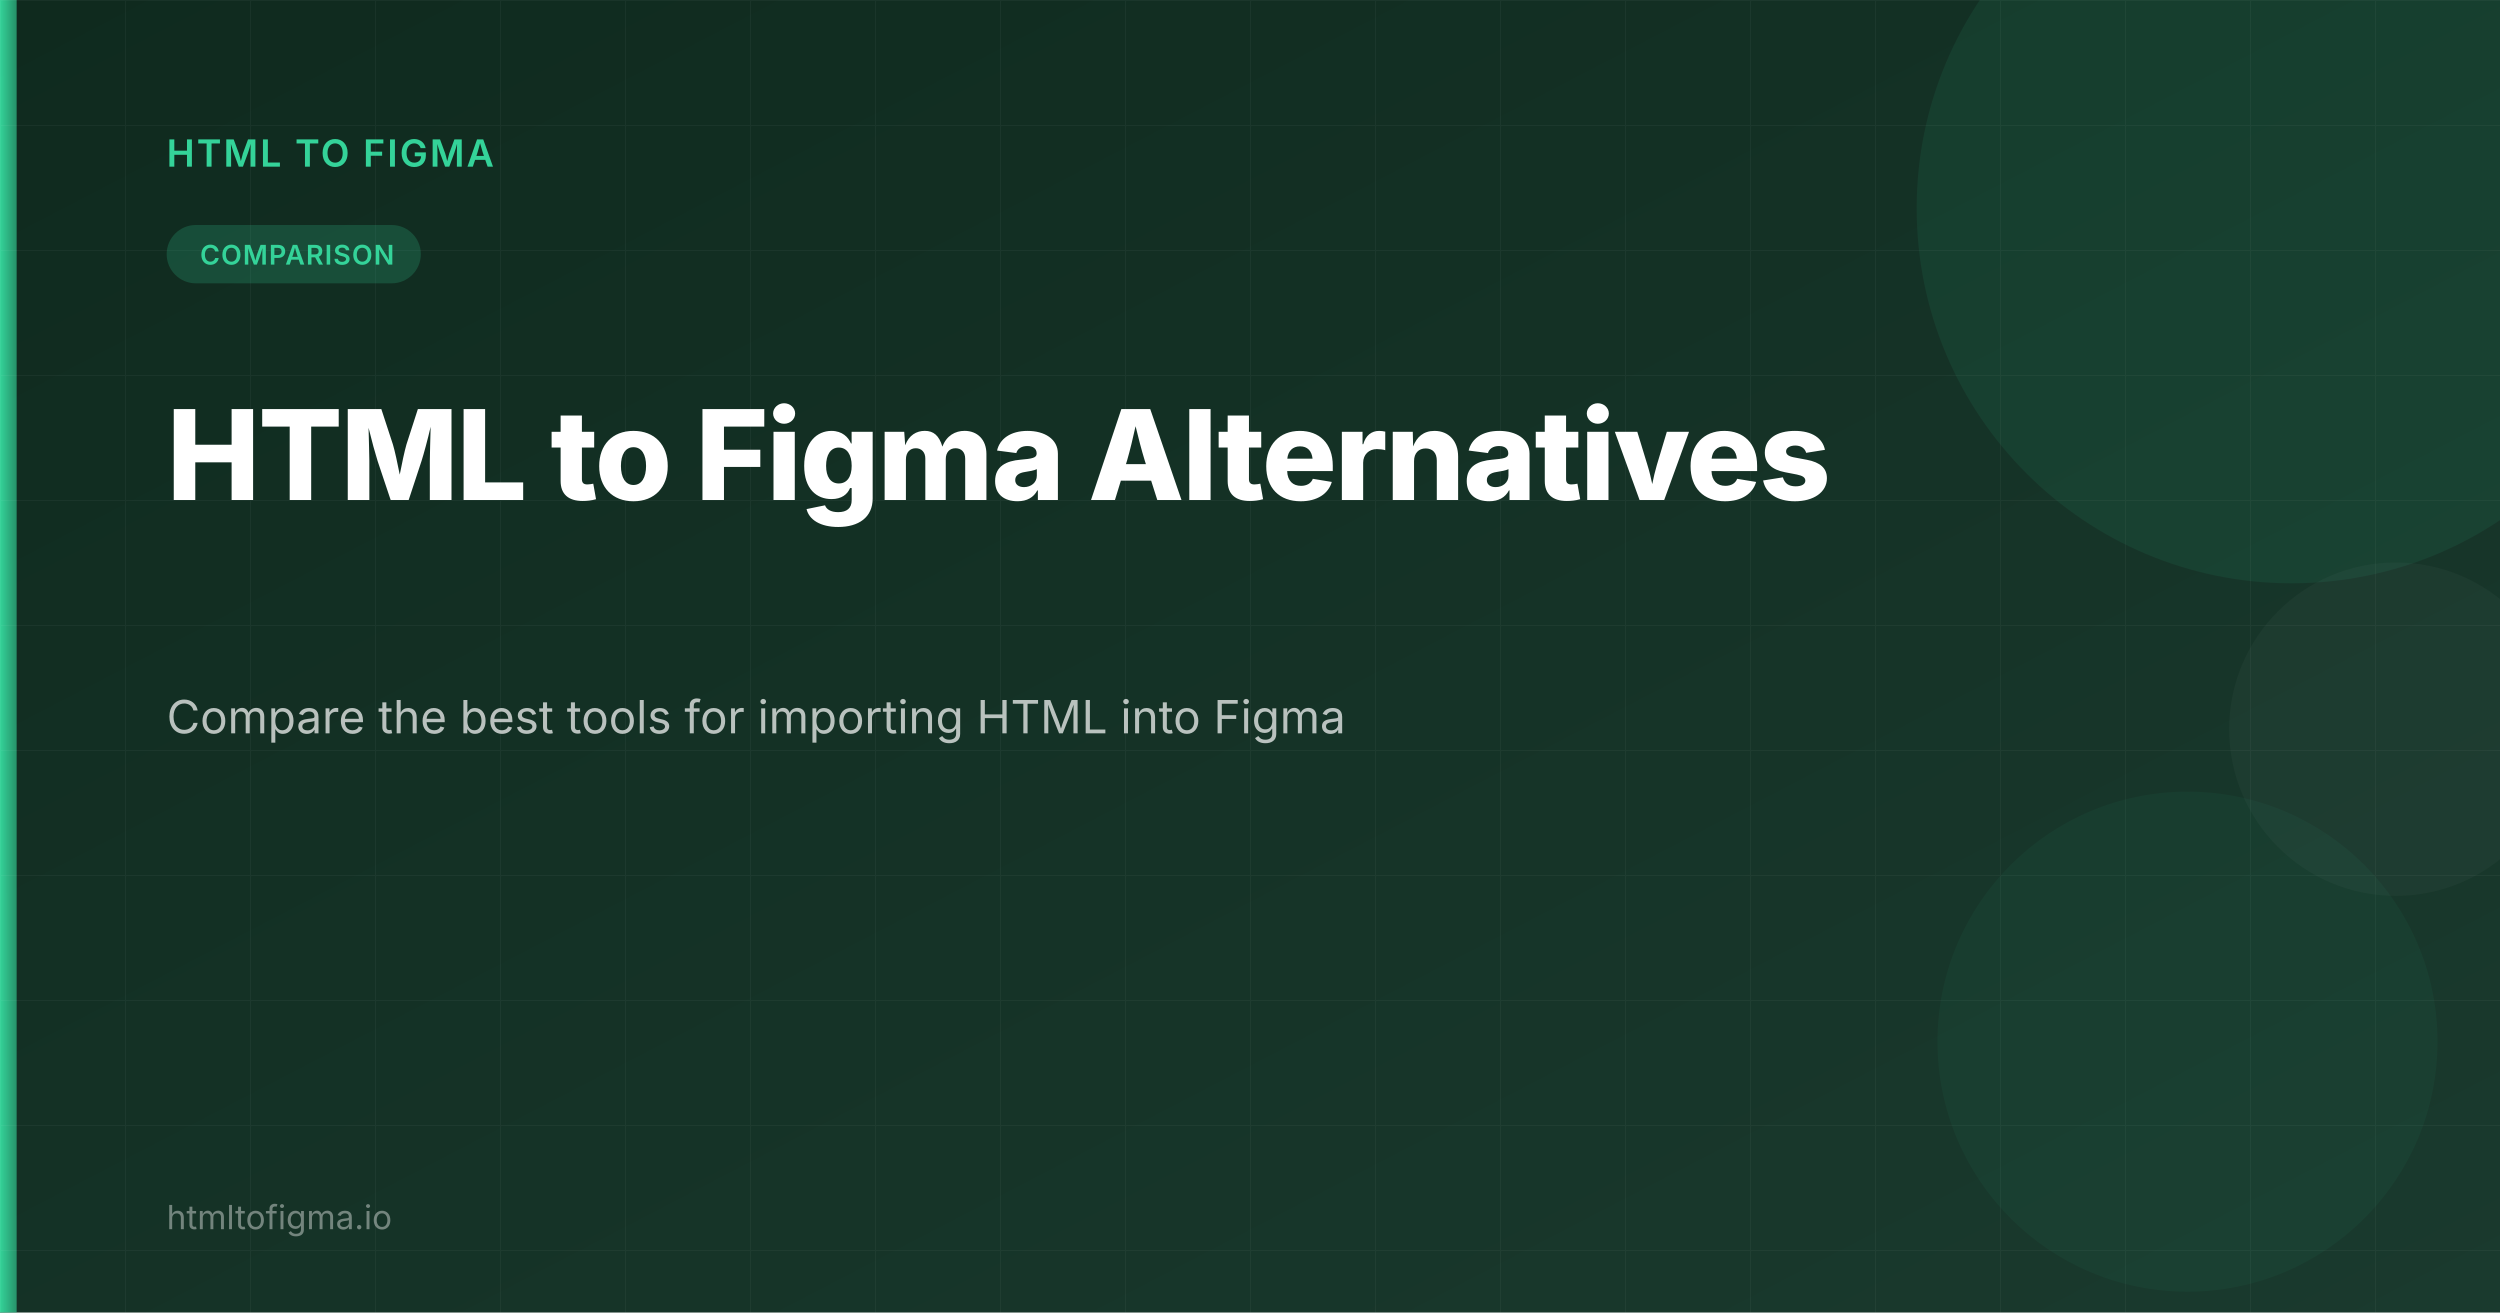
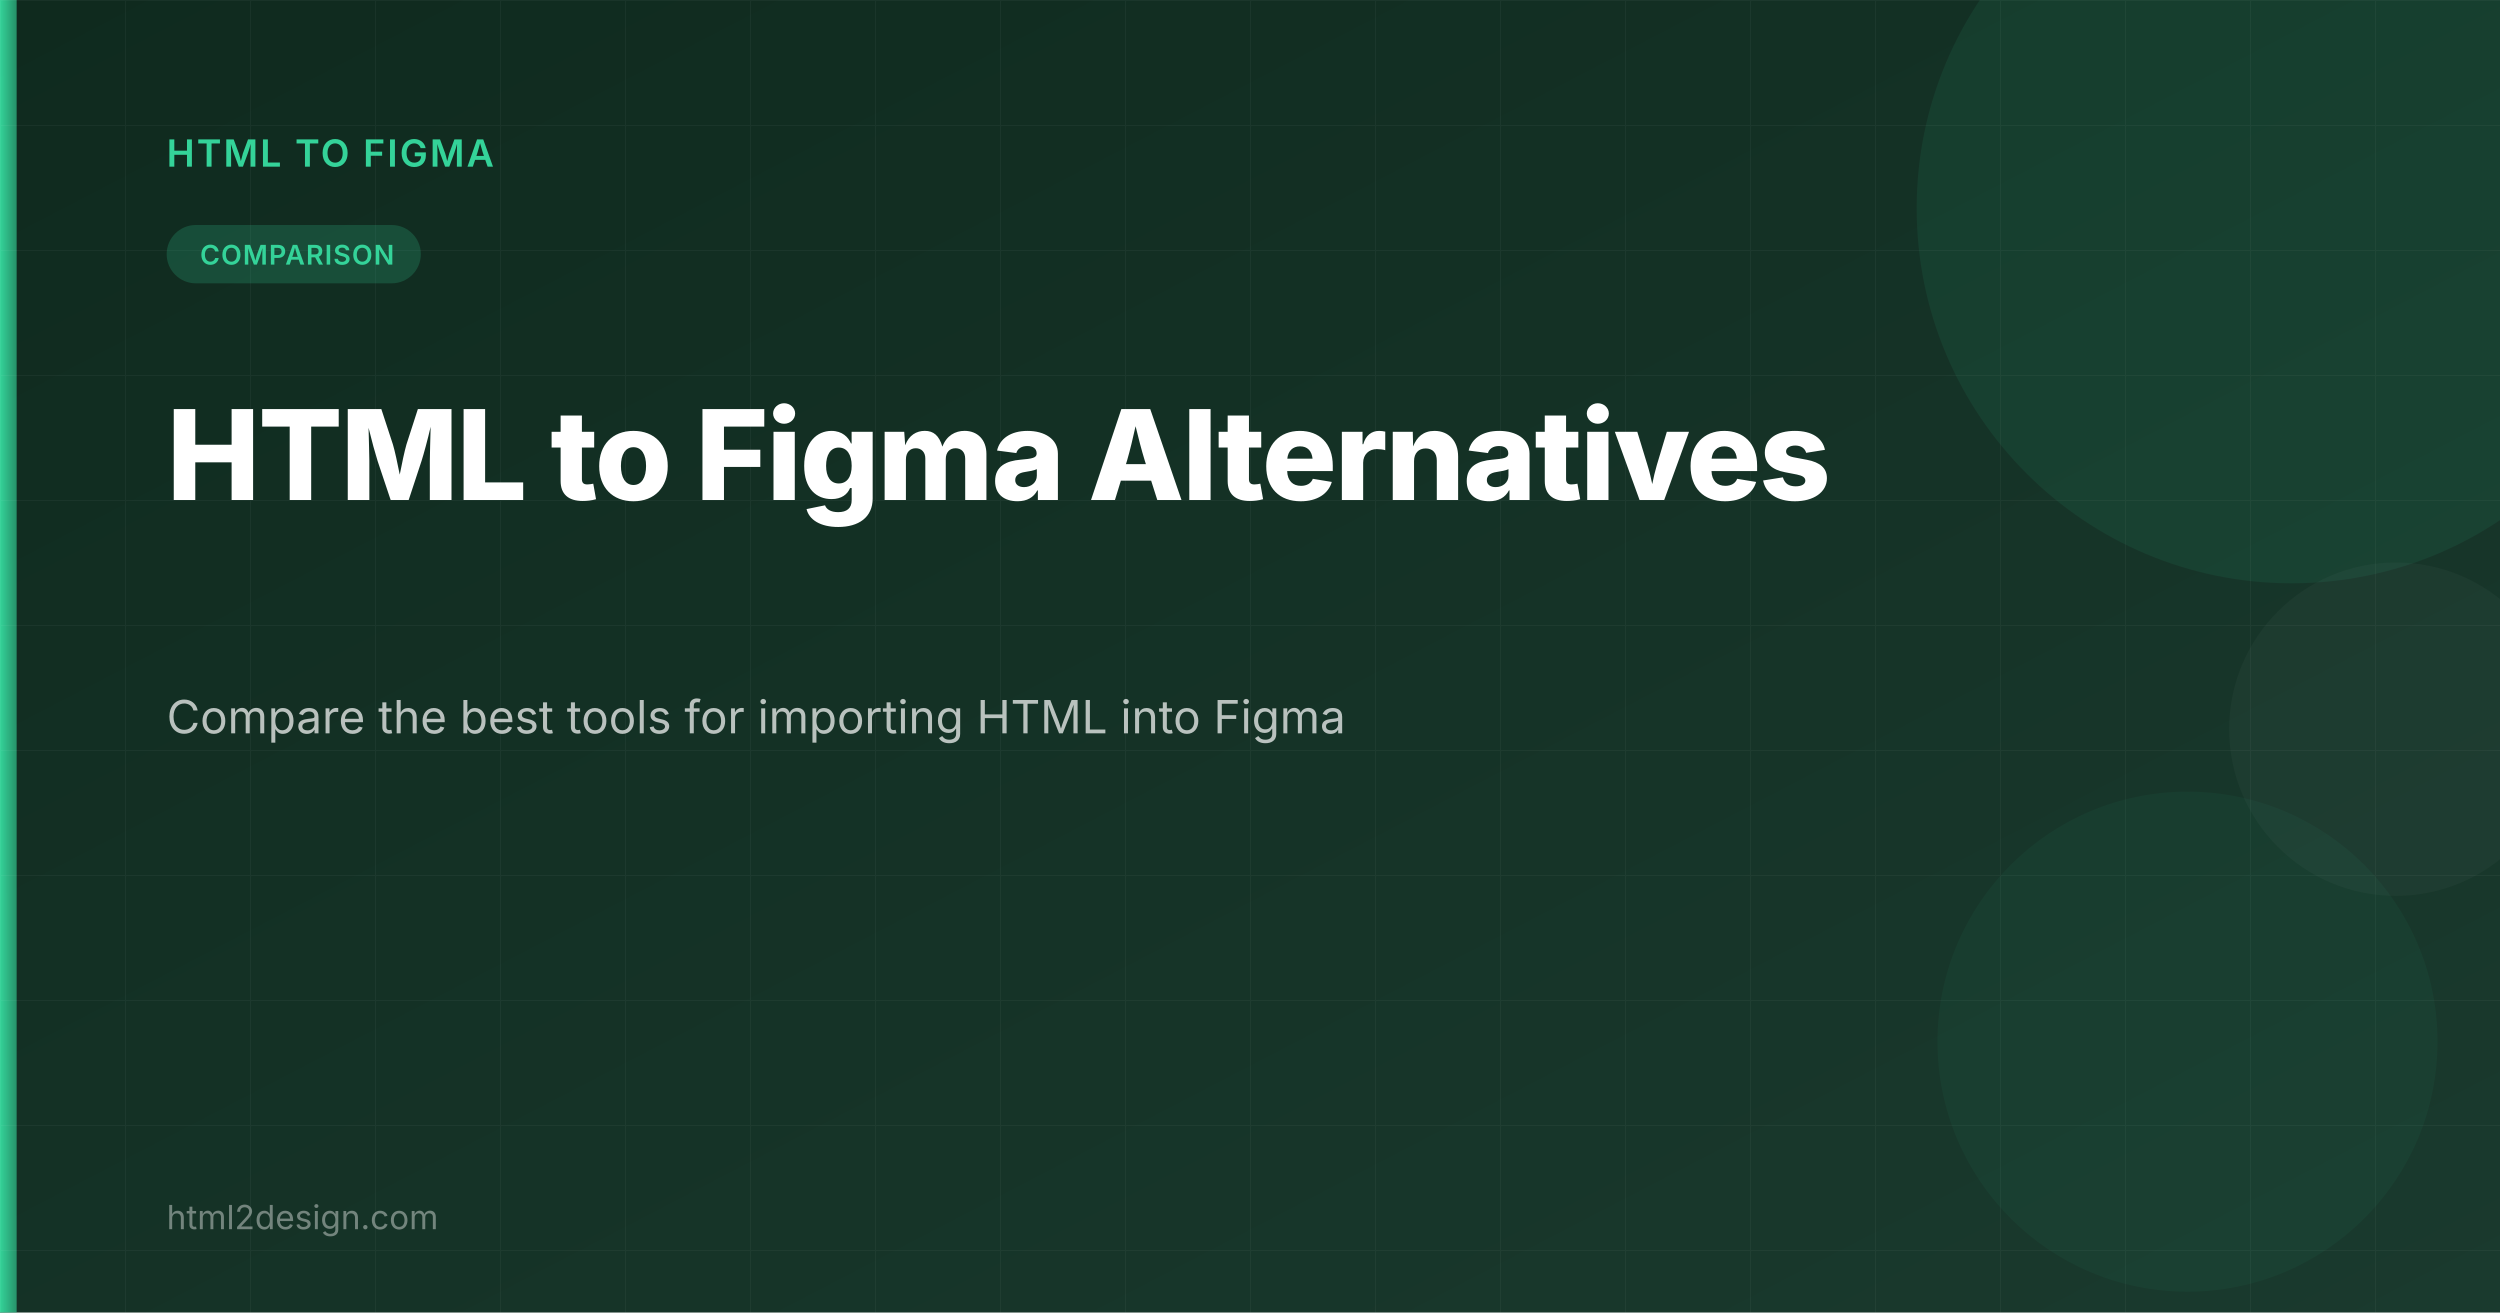
<svg xmlns="http://www.w3.org/2000/svg" width="1200" height="630" viewBox="0 0 1200 630">
  <defs>
    <linearGradient id="bg" x1="0%" y1="0%" x2="100%" y2="100%">
      <stop offset="0%" style="stop-color:#0F2A1E;stop-opacity:1" />
      <stop offset="100%" style="stop-color:#1A3A2E;stop-opacity:1" />
    </linearGradient>
    <linearGradient id="accent" x1="0%" y1="0%" x2="100%" y2="0%">
      <stop offset="0%" style="stop-color:#34D399;stop-opacity:1" />
      <stop offset="100%" style="stop-color:#34D399;stop-opacity:0.6" />
    </linearGradient>
  </defs>
  <rect width="1200" height="630" fill="url(#bg)" />
  <rect x="0" y="0" width="8" height="630" fill="url(#accent)" />
  <pattern id="grid" width="60" height="60" patternUnits="userSpaceOnUse">
    <path d="M 60 0 L 0 0 0 60" fill="none" stroke="rgba(255,255,255,0.04)" stroke-width="1" />
  </pattern>
  <rect width="1200" height="630" fill="url(#grid)" />
  <text x="80" y="80" font-family="system-ui, -apple-system, sans-serif" font-size="18" font-weight="600" fill="#34D399" letter-spacing="1">HTML TO FIGMA</text>
  <rect x="80" y="108" width="122" height="28" rx="14" fill="#34D399" opacity="0.2" />
  <text x="96" y="127" font-family="system-ui, -apple-system, sans-serif" font-size="13" font-weight="600" fill="#34D399" letter-spacing="0.5">COMPARISON</text>
  <text font-family="system-ui, -apple-system, sans-serif" font-size="60" font-weight="800" fill="white" letter-spacing="-1">
    <tspan x="80" y="240">HTML to Figma Alternatives</tspan>
  </text>
  <text x="80" y="352" font-family="system-ui, -apple-system, sans-serif" font-size="22" fill="rgba(255,255,255,0.7)" font-weight="400">Compare the best tools for importing HTML into Figma</text>
-   <text x="80" y="590" font-family="system-ui, -apple-system, sans-serif" font-size="16" fill="rgba(255,255,255,0.4)">htmltofigma.io</text>
+   <text x="80" y="590" font-family="system-ui, -apple-system, sans-serif" font-size="16" fill="rgba(255,255,255,0.4)">html2design.com</text>
  <circle cx="1100" cy="100" r="180" fill="#34D399" opacity="0.08" />
  <circle cx="1050" cy="500" r="120" fill="#34D399" opacity="0.05" />
  <circle cx="1150" cy="350" r="80" fill="white" opacity="0.03" />
</svg>
